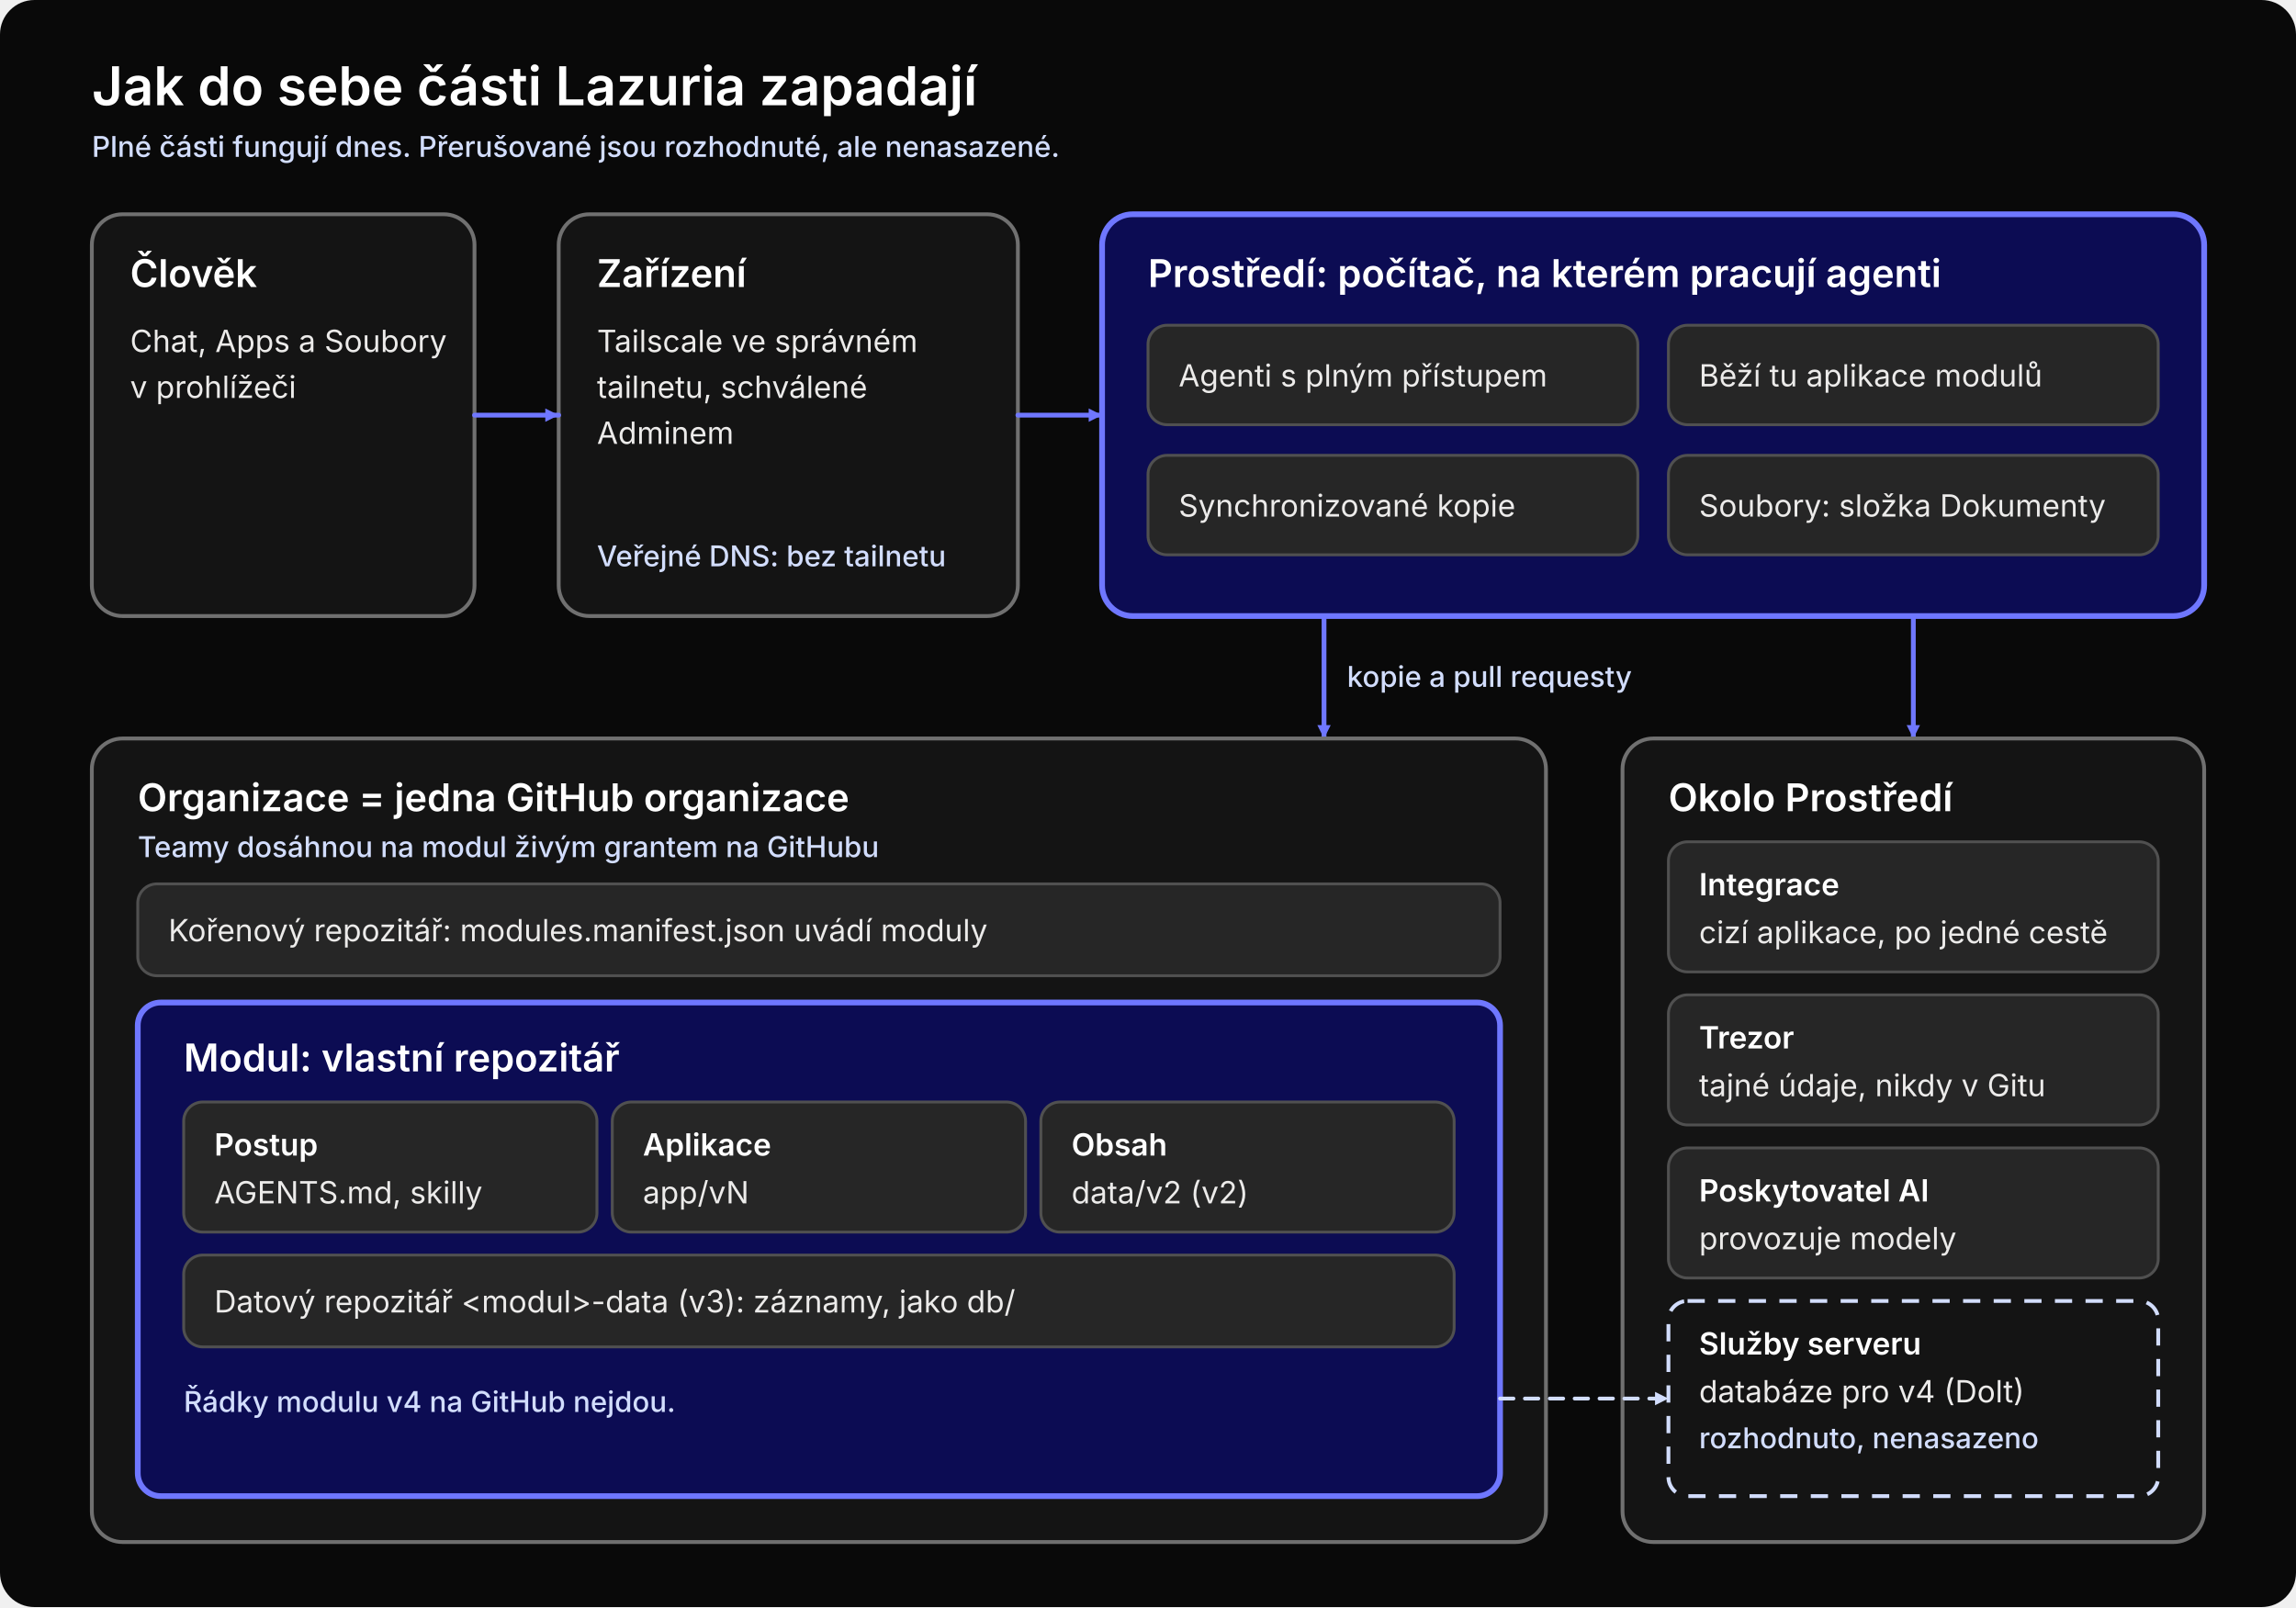
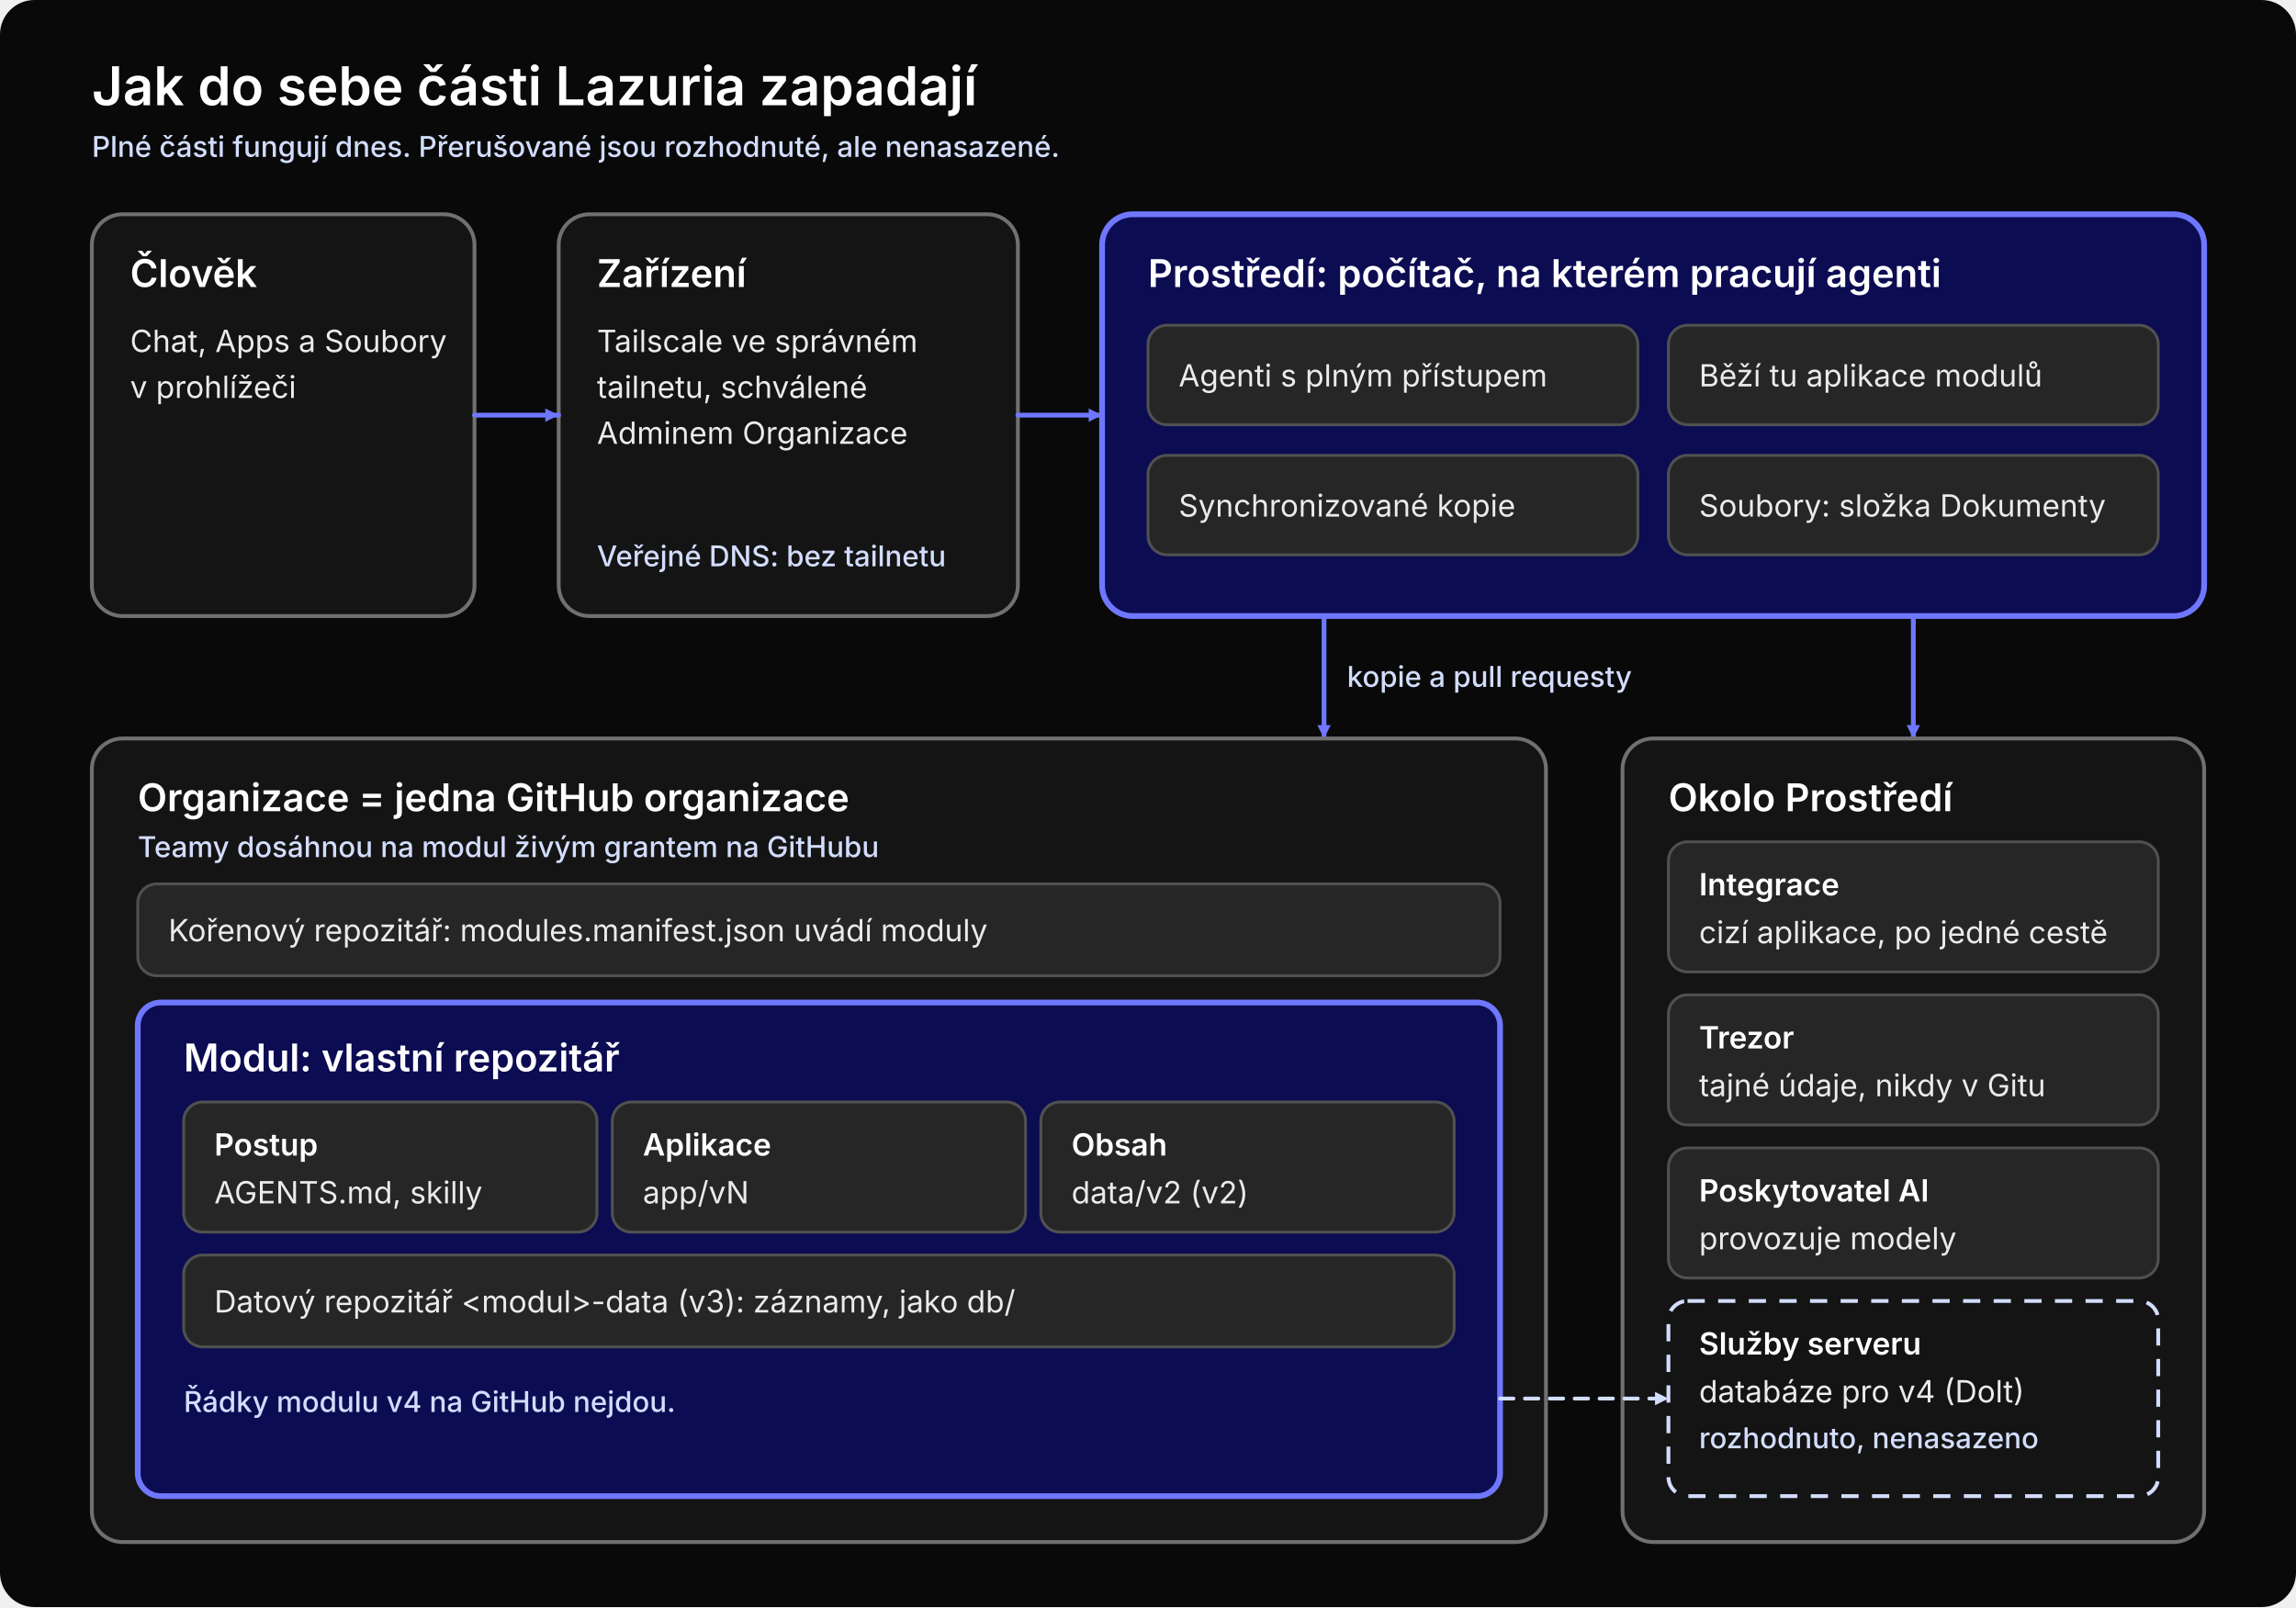
<svg xmlns="http://www.w3.org/2000/svg" width="1200" height="840" viewBox="0 0 1200 840" role="img" aria-labelledby="title description">
  <defs>
    <marker id="arrow" viewBox="0 0 9 9" refX="8" refY="4.5" markerWidth="9" markerHeight="9" markerUnits="userSpaceOnUse" orient="auto">
      <path d="M 1 1 L 8 4.5 L 1 8 z" fill="#6f77ff" />
    </marker>
    <marker id="arrowplanned" viewBox="0 0 9 9" refX="8" refY="4.5" markerWidth="9" markerHeight="9" markerUnits="userSpaceOnUse" orient="auto">
      <path d="M 1 1 L 8 4.5 L 1 8 z" fill="#d2ddfd" />
    </marker>
    <style>.bg{fill:#090909}.panel{fill:#141414;stroke:#707070;stroke-width:2}.focus{fill:#0c0c53;stroke:#6f77ff;stroke-width:3}.item{fill:#262626;stroke:#505050;stroke-width:1.5}.planned{fill:#141414;stroke:#d2ddfd;stroke-width:2;stroke-dasharray:9 7}.title{fill:#fff;font:600 28px Inter,Arial,sans-serif}.label{fill:#fff;font:600 20px Inter,Arial,sans-serif}.name{fill:#fff;font:600 16px Inter,Arial,sans-serif}.copy{fill:#ecebea;font:400 16px Inter,Arial,sans-serif}.note{fill:#d2ddfd;font:500 15px Inter,Arial,sans-serif}.flow{fill:none;stroke:#6f77ff;stroke-width:2.5;stroke-linecap:round;marker-end:url(#arrow)}.flowplanned{fill:none;stroke:#d2ddfd;stroke-width:2;stroke-dasharray:7 6;stroke-linecap:round;marker-end:url(#arrowplanned)}</style>
  </defs>
  <rect class="bg" width="1200" height="840" rx="18" />
  <text class="title" x="48" y="55">Jak do sebe části Lazuria zapadají</text>
  <text class="note" x="48" y="82">Plné části fungují dnes. Přerušované jsou rozhodnuté, ale nenasazené.</text>
  <g data-node="person">
    <rect class="panel" x="48" y="112" width="200" height="210" rx="16" />
    <text class="label" x="68" y="150">Člověk</text>
    <text class="copy" x="68" y="184">Chat, Apps a Soubory</text>
    <text class="copy" x="68" y="208">v prohlížeči</text>
  </g>
  <g data-node="device">
    <rect class="panel" x="292" y="112" width="240" height="210" rx="16" />
    <text class="label" x="312" y="150">Zařízení</text>
    <text class="copy" x="312" y="184">Tailscale ve správném</text>
    <text class="copy" x="312" y="208">tailnetu, schválené</text>
-     <text class="copy" x="312" y="232">Adminem</text>
+     <text class="copy" x="312" y="232">Adminem Organizace</text>
    <text class="note" x="312" y="296">Veřejné DNS: bez tailnetu</text>
  </g>
  <g data-node="environment">
    <rect class="focus" x="576" y="112" width="576" height="210" rx="16" />
    <text class="label" x="600" y="150">Prostředí: počítač, na kterém pracují agenti</text>
    <rect class="item" x="600" y="170" width="256" height="52" rx="10" />
    <text class="copy" x="616" y="202">Agenti s plným přístupem</text>
    <rect class="item" x="872" y="170" width="256" height="52" rx="10" />
    <text class="copy" x="888" y="202">Běží tu aplikace modulů</text>
    <rect class="item" x="600" y="238" width="256" height="52" rx="10" />
    <text class="copy" x="616" y="270">Synchronizované kopie</text>
    <rect class="item" x="872" y="238" width="256" height="52" rx="10" />
    <text class="copy" x="888" y="270">Soubory: složka Dokumenty</text>
  </g>
  <path class="flow" d="M248 217 H292" />
  <path class="flow" d="M532 217 H576" />
  <path class="flow" d="M692 322 V386" />
  <text class="note" x="704" y="359">kopie a pull requesty</text>
  <path class="flow" d="M1000 322 V386" />
  <g data-node="organization">
    <rect class="panel" x="48" y="386" width="760" height="420" rx="16" />
    <text class="label" x="72" y="424">Organizace = jedna GitHub organizace</text>
    <text class="note" x="72" y="448">Teamy dosáhnou na modul živým grantem na GitHubu</text>
    <rect class="item" x="72" y="462" width="712" height="48" rx="10" />
    <text class="copy" x="88" y="492">Kořenový repozitář: modules.manifest.json uvádí moduly</text>
    <rect class="focus" x="72" y="524" width="712" height="258" rx="12" />
    <text class="label" x="96" y="560">Modul: vlastní repozitář</text>
    <rect class="item" x="96" y="576" width="216" height="68" rx="10" />
    <text class="name" x="112" y="604">Postup</text>
    <text class="copy" x="112" y="629">AGENTS.md, skilly</text>
    <rect class="item" x="320" y="576" width="216" height="68" rx="10" />
    <text class="name" x="336" y="604">Aplikace</text>
    <text class="copy" x="336" y="629">app/vN</text>
    <rect class="item" x="544" y="576" width="216" height="68" rx="10" />
    <text class="name" x="560" y="604">Obsah</text>
    <text class="copy" x="560" y="629">data/v2 (v2)</text>
    <rect class="item" x="96" y="656" width="664" height="48" rx="10" />
    <text class="copy" x="112" y="686">Datový repozitář &lt;modul&gt;-data (v3): záznamy, jako db/</text>
    <text class="note" x="96" y="738">Řádky modulu v4 na GitHub nejdou.</text>
  </g>
  <g data-node="around">
    <rect class="panel" x="848" y="386" width="304" height="420" rx="16" />
    <text class="label" x="872" y="424">Okolo Prostředí</text>
    <rect class="item" x="872" y="440" width="256" height="68" rx="10" />
    <text class="name" x="888" y="468">Integrace</text>
    <text class="copy" x="888" y="493">cizí aplikace, po jedné cestě</text>
    <rect class="item" x="872" y="520" width="256" height="68" rx="10" />
    <text class="name" x="888" y="548">Trezor</text>
    <text class="copy" x="888" y="573">tajné údaje, nikdy v Gitu</text>
    <rect class="item" x="872" y="600" width="256" height="68" rx="10" />
    <text class="name" x="888" y="628">Poskytovatel AI</text>
    <text class="copy" x="888" y="653">provozuje modely</text>
    <rect class="planned" x="872" y="680" width="256" height="102" rx="10" />
    <text class="name" x="888" y="708">Služby serveru</text>
    <text class="copy" x="888" y="733">databáze pro v4 (Dolt)</text>
    <text class="note" x="888" y="757">rozhodnuto, nenasazeno</text>
  </g>
  <path class="flowplanned" d="M784 731 H872" />
</svg>
